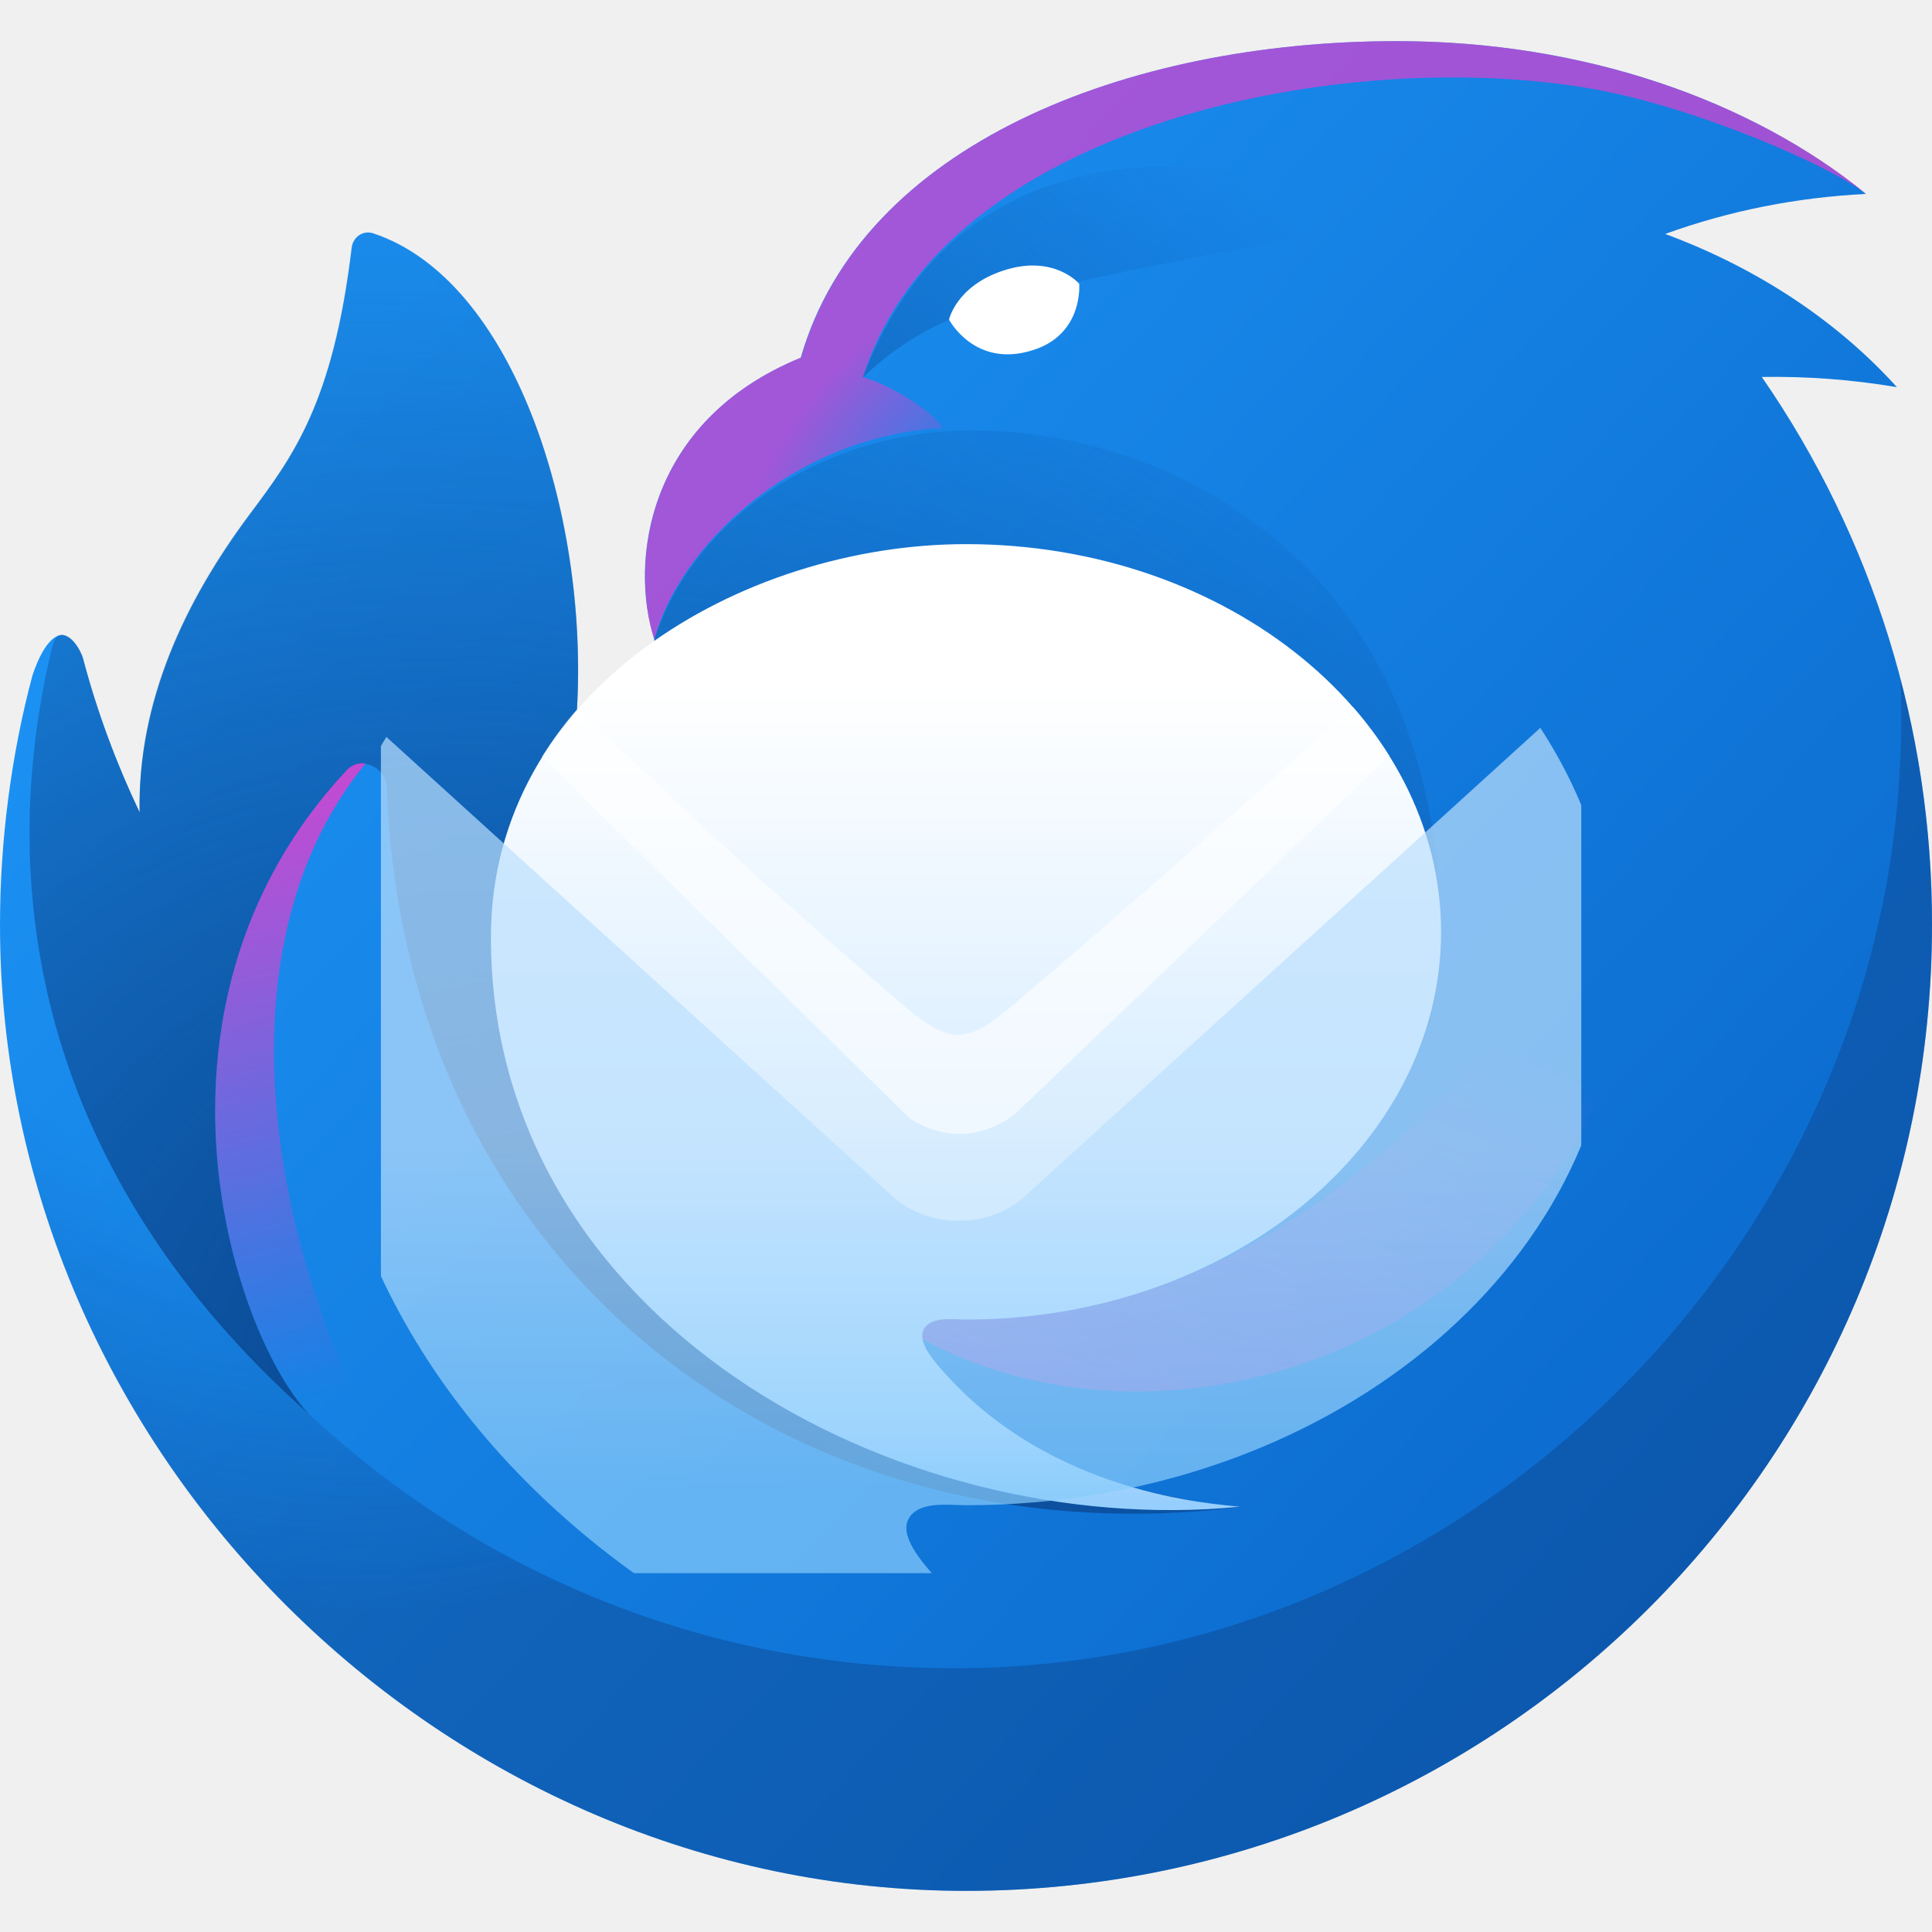
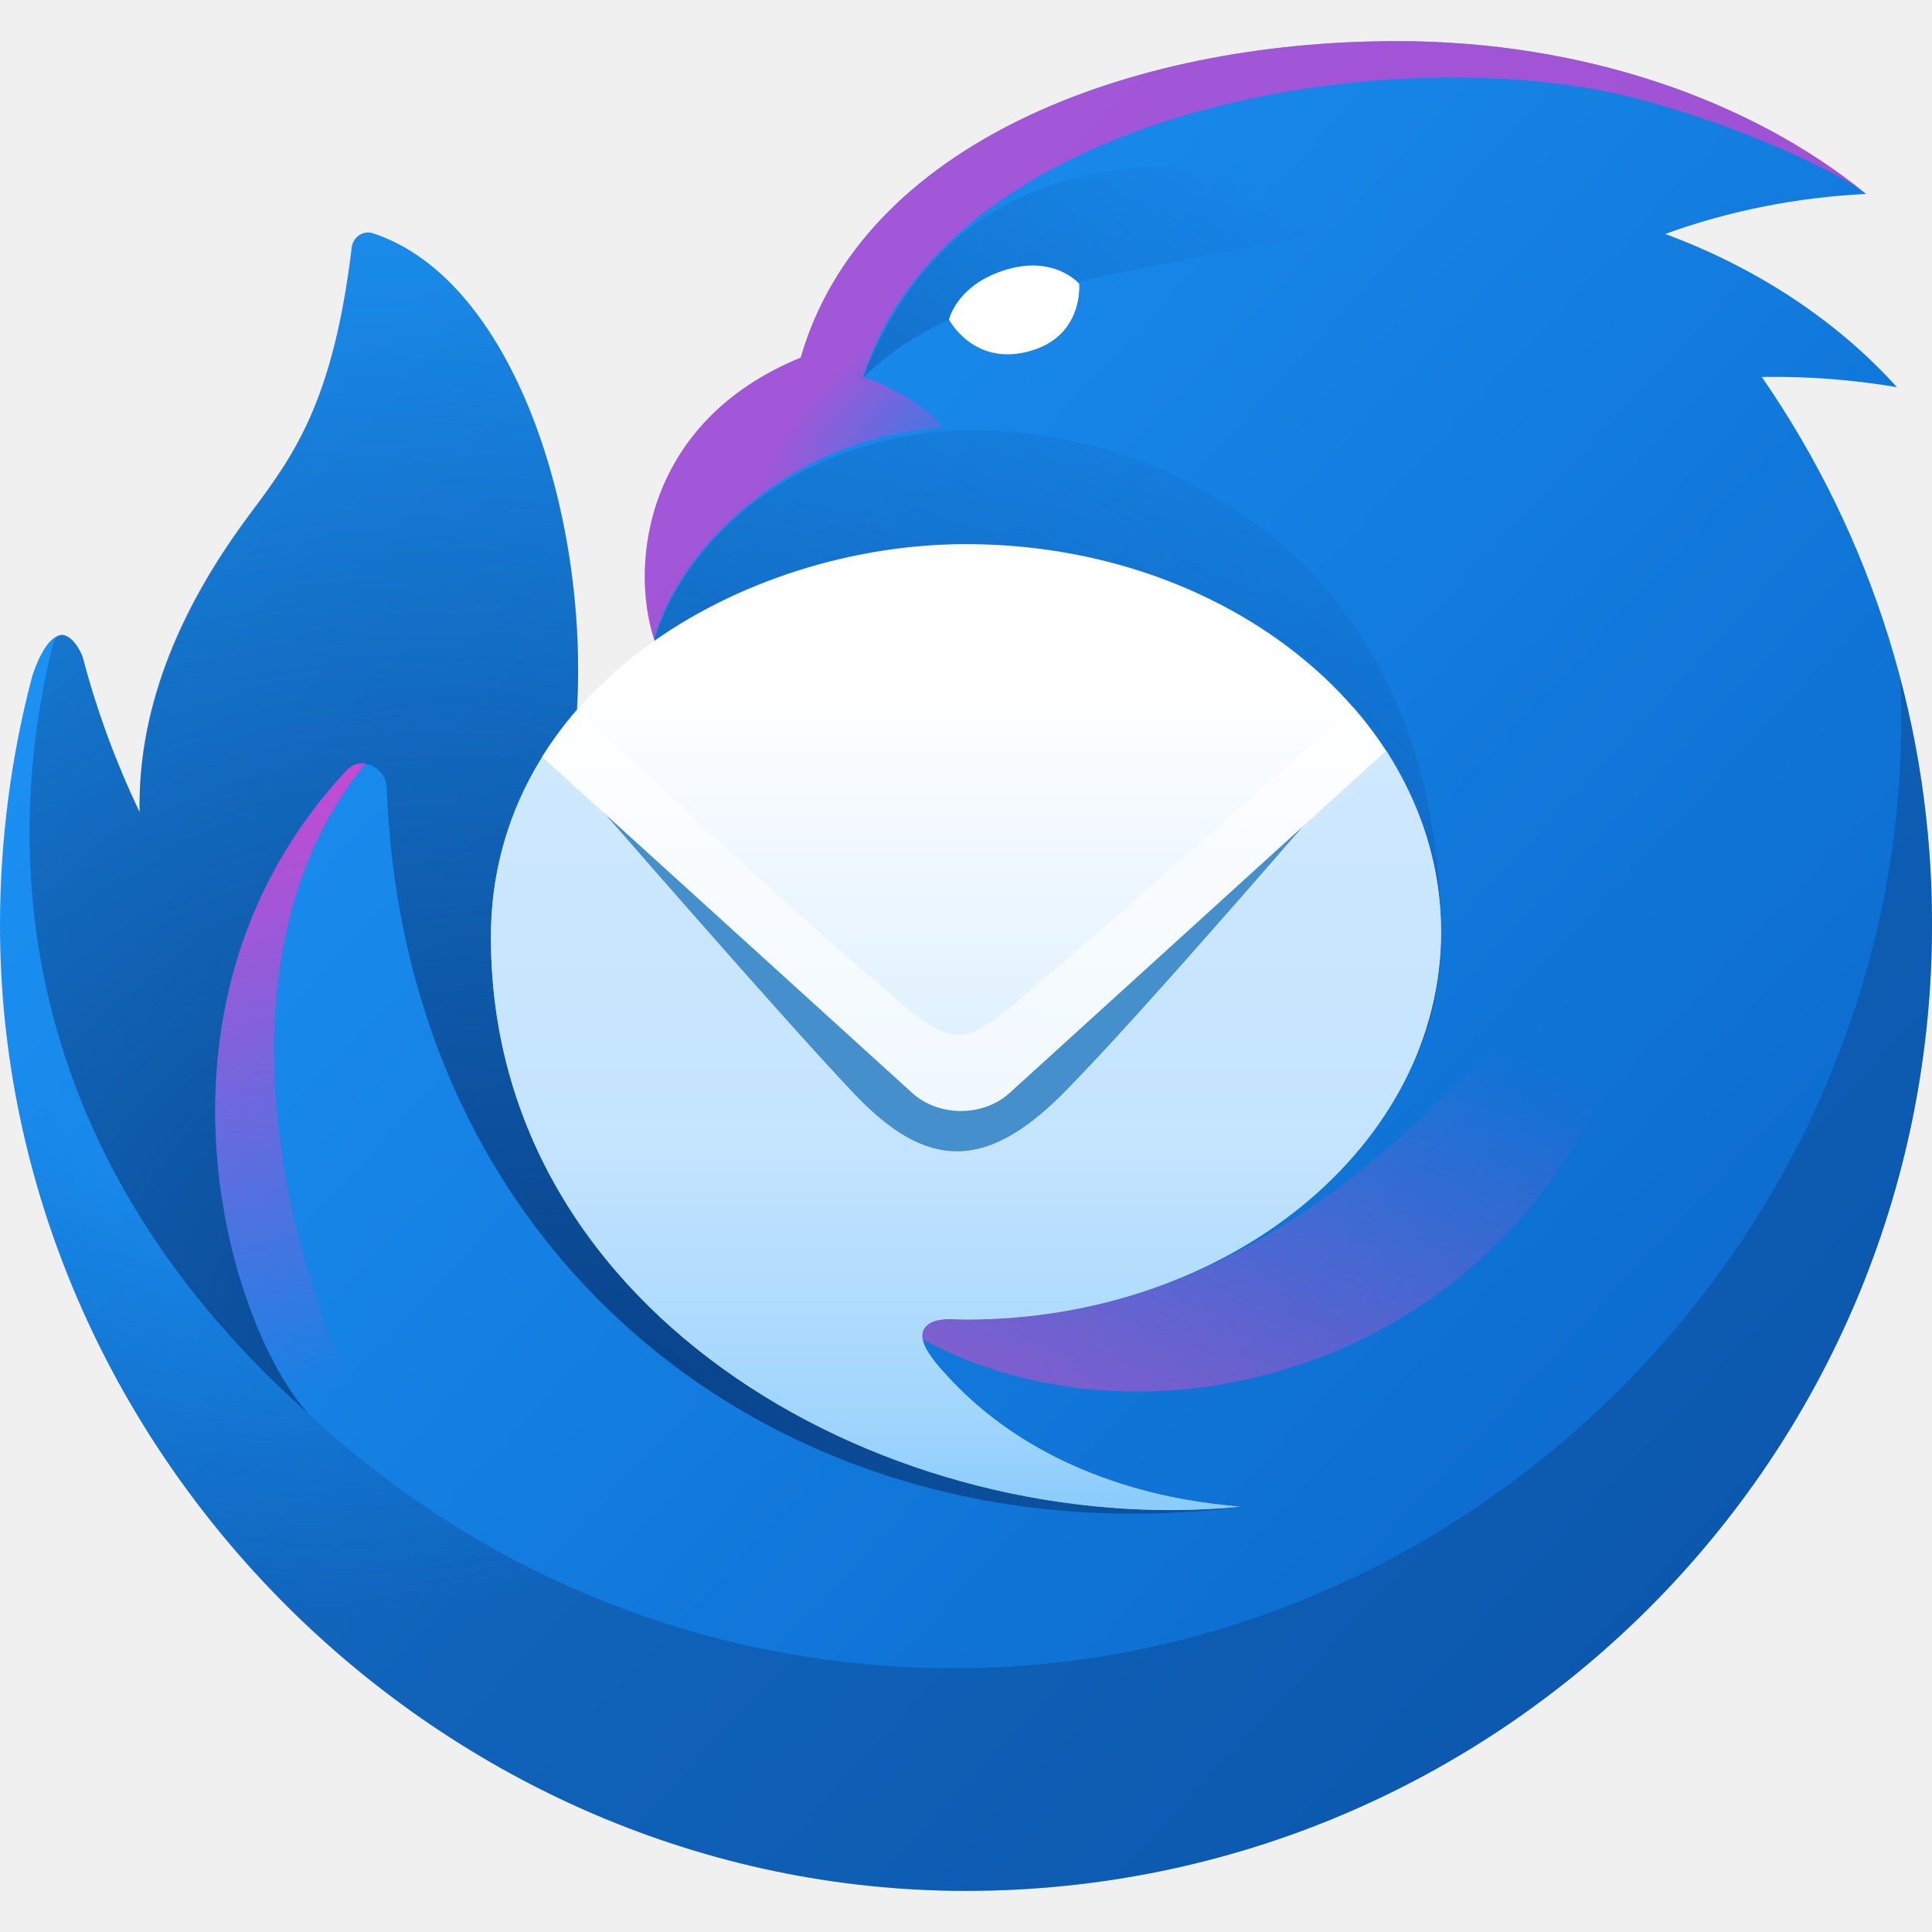
<svg xmlns="http://www.w3.org/2000/svg" version="1.1" id="Layer_1" x="0px" y="0px" viewBox="0 0 512 512" style="enable-background:new 0 0 512 512;" xml:space="preserve">
  <style type="text/css">
	.st0{fill:url(#SVGID_1_);}
- 	.st1{opacity:0.9;fill:url(#SVGID_00000059309174259269684230000013365704964503062451_);enable-background:new    ;}
- 	.st2{fill:url(#SVGID_00000116212859542531336870000007667507441733364157_);}
- 	.st3{fill:url(#SVGID_00000118381932180740300860000014999025371031208109_);}
- 	.st4{fill:url(#SVGID_00000041293380843304255780000011535357326778297519_);}
- 	.st5{fill:url(#SVGID_00000014636383172139843610000011222380068617509301_);}
- 	.st6{fill:url(#SVGID_00000129196526636154969330000017431406348578859445_);}
- 	.st7{fill:url(#SVGID_00000060004113221604481960000002503181029429865104_);}
+ 	.st1{opacity:0.9;fill:url(#SVGID_00000181807703254388359750000003666934979884571315_);enable-background:new    ;}
+ 	.st2{fill:url(#SVGID_00000001624192517123450700000005995767216529985461_);}
+ 	.st3{fill:url(#SVGID_00000042731865848037726080000008609513492967337090_);}
+ 	.st4{fill:url(#SVGID_00000132782036608573937610000002835426923125398401_);}
+ 	.st5{fill:url(#SVGID_00000128476151230087149720000012214131067268361369_);}
+ 	.st6{fill:url(#SVGID_00000106860677161442873170000011667958607622759859_);}
+ 	.st7{fill:url(#SVGID_00000080194471892503135230000010538409887464168370_);}
	.st8{opacity:0.6;fill:#FFFFFF;enable-background:new    ;}
	.st9{fill:#FFFFFF;filter:url(#Adobe_OpacityMaskFilter);}
- 	.st10{mask:url(#mask0_1_4_00000082369054080509633130000004864438574181682309_);}
- 	.st11{opacity:0.7;fill:url(#SVGID_00000165930131973100720840000003673142524781497785_);enable-background:new    ;}
+ 	.st10{mask:url(#i_00000019638847186487932360000012889682954062489783_);}
+ 	.st11{opacity:0.7;fill:url(#SVGID_00000160191221568043946690000012966959021525695366_);enable-background:new    ;}
	.st12{fill-rule:evenodd;clip-rule:evenodd;fill:#458FCD;}
	.st13{fill:#FFFFFF;}
</style>
  <g>
-     <linearGradient id="SVGID_1_" gradientUnits="userSpaceOnUse" x1="108.739" y1="438.027" x2="469.621" y2="101.414" gradientTransform="matrix(1 0 0 -1 0 512)">
+     <linearGradient id="SVGID_1_" gradientUnits="userSpaceOnUse" x1="108.739" y1="440.028" x2="469.622" y2="103.414" gradientTransform="matrix(1 0 0 -1 0 514)">
      <stop offset="0" style="stop-color:#1B91F3" />
      <stop offset="1" style="stop-color:#0B68CB" />
    </linearGradient>
    <path class="st0" d="M212.2,94.8L212.2,94.8c16.2-56.4,86.4-83.9,158-83.9c49.5,0,93.9,15.7,124.3,40.5   c-18.2,0.9-36.1,4.4-53.2,10.6c24.6,9.1,45.7,23.2,61.4,40.6c-11.8-2-23.8-2.9-35.8-2.7c29.5,42.7,45.2,93.3,45.1,145.2   c0,141.4-114.6,256-256,256c-139.2,0-256-116.6-256-256c0-22,2.9-44.8,8.6-66.1c1.5-4.5,3.6-8.8,6.3-10.3c3.5-2,6.6,3.9,7.1,5.8   c3.7,14,8.8,27.7,15,40.8C36.5,186,49,159.4,66.2,136.3c11.5-15.4,22.1-29.6,27-70.6c0.3-2.8,2.9-4.7,5.6-3.9   C136,74,155.9,136.1,152.9,188c20.6,2.9,20.5-18.6,20.5-18.6C166.8,149.2,171.2,111.6,212.2,94.8L212.2,94.8z" />
-     <radialGradient id="SVGID_00000119095555273726080840000007450662872866220678_" cx="-50.549" cy="651.694" r="0.731" gradientTransform="matrix(117.9299 271.4495 260.0389 -112.9726 -163416.281 87556.172)" gradientUnits="userSpaceOnUse">
+     <radialGradient id="SVGID_00000086663704636119680550000017506922125980189084_" cx="-49.898" cy="652.926" r="0.731" gradientTransform="matrix(117.9299 271.4496 260.0389 -112.9726 -163813.625 87518.594)" gradientUnits="userSpaceOnUse">
      <stop offset="0.53" style="stop-color:#0B4186;stop-opacity:0" />
      <stop offset="1" style="stop-color:#0B4186;stop-opacity:0.45" />
    </radialGradient>
-     <path style="opacity:0.9;fill:url(#SVGID_00000119095555273726080840000007450662872866220678_);enable-background:new    ;" d="   M503.6,179.9c6.2,140.8-109.5,262.2-250.7,262.2C120.8,442.1,12.6,340,2.8,210.3C1,222.5,0.1,234.7,0,247   c1,138.7,117.5,254.1,256,254.1c141.4,0,256-114.6,256-256C512,222.6,509.1,200.7,503.6,179.9z" />
-     <radialGradient id="SVGID_00000018230001614691126910000007364246006772837256_" cx="-46.953" cy="653.088" r="0.731" gradientTransform="matrix(-38.9504 -49.8596 -82.5065 64.4542 52317.73 -44313.125)" gradientUnits="userSpaceOnUse">
+     <path style="opacity:0.9;fill:url(#SVGID_00000086663704636119680550000017506922125980189084_);enable-background:new    ;" d="   M503.6,179.9c6.2,140.8-109.5,262.2-250.7,262.2C120.8,442.1,12.6,340,2.8,210.3C1,222.5,0.1,234.7,0,247   c1,138.7,117.5,254.1,256,254.1c141.4,0,256-114.6,256-256C512,222.6,509.1,200.7,503.6,179.9L503.6,179.9z" />
+     <radialGradient id="SVGID_00000158003135992960551740000008620383798777725618_" cx="-50.164" cy="653.94" r="0.731" gradientTransform="matrix(-38.9504 -49.8596 -82.5065 64.4542 52262.945 -44528.133)" gradientUnits="userSpaceOnUse">
      <stop offset="0" style="stop-color:#EF3ACC;stop-opacity:0" />
      <stop offset="1" style="stop-color:#EF3ACC;stop-opacity:0.64" />
    </radialGradient>
-     <path style="fill:url(#SVGID_00000018230001614691126910000007364246006772837256_);" d="M249.8,113.4   c-2.8-4.9-15.5-12.1-21.1-13.4c21.1-67.5,128.4-88.2,194.1-76.3c27.3,5,61.4,19.9,71.7,27.6C464,26.6,419.6,10.9,370.2,10.9   c-71.6,0-141.8,27.5-157.9,83.9h-0.1c-41,16.8-45.3,54.4-38.8,74.7C179.7,145.3,209.7,115.7,249.8,113.4z" />
-     <linearGradient id="SVGID_00000175288731312178823600000000921046472909948289_" gradientUnits="userSpaceOnUse" x1="196.893" y1="323.69" x2="326.749" y2="468.248" gradientTransform="matrix(1 0 0 -1 0 512)">
+     <path style="fill:url(#SVGID_00000158003135992960551740000008620383798777725618_);" d="M249.8,113.4   c-2.8-4.9-15.5-12.1-21.1-13.4c21.1-67.5,128.4-88.2,194.1-76.3c27.3,5,61.4,19.9,71.7,27.6C464,26.6,419.6,10.9,370.2,10.9   c-71.6,0-141.8,27.5-158,83.9h-0.1c-41,16.8-45.3,54.4-38.8,74.7C179.7,145.3,209.7,115.7,249.8,113.4L249.8,113.4z" />
+     <linearGradient id="SVGID_00000034082631540122250060000010995274011482530689_" gradientUnits="userSpaceOnUse" x1="196.893" y1="325.692" x2="326.749" y2="470.249" gradientTransform="matrix(1 0 0 -1 0 514)">
      <stop offset="0" style="stop-color:#0F5DB0" />
      <stop offset="1" style="stop-color:#0F5DB0;stop-opacity:0" />
    </linearGradient>
-     <path style="fill:url(#SVGID_00000175288731312178823600000000921046472909948289_);" d="M324.1,66.8c-57.5,11.3-76.3,15-95.5,33.3   c21.6-57.2,76.8-68.8,142.5-42.7C355.5,60.6,339.8,63.8,324.1,66.8L324.1,66.8z" />
-     <radialGradient id="SVGID_00000083784973275710329340000003358380958961601210_" cx="-49.813" cy="652.405" r="0.731" gradientTransform="matrix(200.5003 -415.9102 -513.7714 -247.6768 345333.938 141252.5)" gradientUnits="userSpaceOnUse">
+     <path style="fill:url(#SVGID_00000034082631540122250060000010995274011482530689_);" d="M324.2,66.8c-57.5,11.3-76.3,15-95.5,33.3   c21.6-57.2,76.8-68.8,142.5-42.7C355.5,60.6,339.8,63.8,324.2,66.8L324.2,66.8z" />
+     <radialGradient id="SVGID_00000151528014311634673610000016881847258018626179_" cx="-49.977" cy="653.073" r="0.731" gradientTransform="matrix(200.5003 -415.9102 -513.7714 -247.6768 345710.406 141349.609)" gradientUnits="userSpaceOnUse">
      <stop offset="2.000000e-02" style="stop-color:#094188" />
      <stop offset="0.97" style="stop-color:#0B4186;stop-opacity:0" />
    </radialGradient>
-     <path style="fill:url(#SVGID_00000083784973275710329340000003358380958961601210_);" d="M13.9,171.2   c-15.7,64.3-3.6,139.9,67.8,203.4c-21.2-23.2-47.2-109,10.1-170.3c3.9-4.1,10.5-1.1,10.7,4.5c4.7,127.4,107.5,205.2,226,190.6   c-36.7-2.1-158.1-44.6-67.8-61.4c47.2-8.8,121.2-22.6,121.2-89c0-107.7-83.3-139.2-133.7-134.5c-34.6,3.2-65.3,25.1-74.8,55   c3.6,11.8-10.9,20-20.5,18.6C156,136.1,136,74,98.7,61.8c-2.6-0.9-5.3,1.1-5.6,3.9c-4.9,41.1-15.5,55.3-27,70.6   c-17.2,23-29.7,49.6-29.1,78.9c-6.3-13.1-11.3-26.7-15-40.8c-0.4-1.6-2.7-6-5.5-6.2C15.1,168.2,14.3,169.6,13.9,171.2z" />
-     <linearGradient id="SVGID_00000171000065634411785370000010340746899284549034_" gradientUnits="userSpaceOnUse" x1="350.344" y1="252.959" x2="289.966" y2="104.708" gradientTransform="matrix(1 0 0 -1 0 512)">
+     <path style="fill:url(#SVGID_00000151528014311634673610000016881847258018626179_);" d="M13.9,171.2   c-15.7,64.3-3.6,139.9,67.8,203.4c-21.2-23.2-47.2-109,10.1-170.3c3.9-4.1,10.5-1.1,10.7,4.5c4.7,127.4,107.5,205.2,226,190.6   c-36.7-2.1-158.1-44.6-67.8-61.4c47.2-8.8,121.2-22.6,121.2-89c0-107.7-83.3-139.2-133.7-134.5c-34.6,3.2-65.3,25.1-74.8,55   c3.6,11.8-10.9,20-20.5,18.6C156,136.1,136,74,98.7,61.8c-2.6-0.9-5.3,1.1-5.6,3.9c-4.9,41.1-15.5,55.3-27,70.6   c-17.2,23-29.7,49.6-29.1,78.9c-6.3-13.1-11.3-26.7-15-40.8c-0.4-1.6-2.7-6-5.5-6.2C15.1,168.2,14.3,169.6,13.9,171.2L13.9,171.2z" />
+     <linearGradient id="SVGID_00000171720972234661945950000010367288846637616567_" gradientUnits="userSpaceOnUse" x1="350.344" y1="254.959" x2="289.966" y2="106.708" gradientTransform="matrix(1 0 0 -1 0 514)">
      <stop offset="0" style="stop-color:#E247C4;stop-opacity:0" />
      <stop offset="1" style="stop-color:#E247C4;stop-opacity:0.64" />
    </linearGradient>
-     <path style="fill:url(#SVGID_00000171000065634411785370000010340746899284549034_);" d="M228.9,344.5   c69.5,56.4,209.3,14.1,209.3-123.1C381.8,306.9,309.9,365.9,228.9,344.5L228.9,344.5z" />
-     <linearGradient id="SVGID_00000179603982578822816650000007354734552788872638_" gradientUnits="userSpaceOnUse" x1="50.467" y1="360.82" x2="103.663" y2="146.719" gradientTransform="matrix(1 0 0 -1 0 512)">
+     <path style="fill:url(#SVGID_00000171720972234661945950000010367288846637616567_);" d="M228.9,344.5   c69.5,56.4,209.3,14.1,209.3-123.1C381.8,306.9,309.9,365.9,228.9,344.5L228.9,344.5z" />
+     <linearGradient id="SVGID_00000078030627987210400320000008015831658122554813_" gradientUnits="userSpaceOnUse" x1="50.467" y1="362.82" x2="103.663" y2="148.719" gradientTransform="matrix(1 0 0 -1 0 514)">
      <stop offset="0.1" style="stop-color:#EF3ACC" />
      <stop offset="1" style="stop-color:#EF3ACC;stop-opacity:0" />
    </linearGradient>
-     <path style="fill:url(#SVGID_00000179603982578822816650000007354734552788872638_);" d="M91.8,204.2c0.6-0.7,1.4-1.2,2.3-1.6   c0.9-0.3,1.8-0.4,2.8-0.3c-51.2,62.5-9.9,172.3,18.5,199.2c1.6,4.5-26.9-18.9-30.8-24.3C62.9,358.9,32,268.2,91.8,204.2z" />
-     <linearGradient id="SVGID_00000167392689758200736990000018117073754389598095_" gradientUnits="userSpaceOnUse" x1="255.996" y1="330.18" x2="255.996" y2="113.681" gradientTransform="matrix(1 0 0 -1 0 512)">
+     <path style="fill:url(#SVGID_00000078030627987210400320000008015831658122554813_);" d="M91.8,204.2c0.6-0.7,1.4-1.2,2.3-1.6   c0.9-0.3,1.8-0.4,2.8-0.3c-51.2,62.5-9.9,172.3,18.5,199.2c1.6,4.5-26.9-18.9-30.8-24.3C62.9,358.9,32,268.2,91.8,204.2z" />
+     <linearGradient id="SVGID_00000104683678465095942450000001251203893142738837_" gradientUnits="userSpaceOnUse" x1="255.997" y1="332.18" x2="255.997" y2="115.681" gradientTransform="matrix(1 0 0 -1 0 514)">
      <stop offset="0" style="stop-color:#FFFFFF" />
      <stop offset="0.91" style="stop-color:#BEE1FE" />
      <stop offset="1" style="stop-color:#96CEFD" />
    </linearGradient>
-     <path style="fill:url(#SVGID_00000167392689758200736990000018117073754389598095_);" d="M256,349.7c69.5,0,125.9-46,125.9-102.7   S325.5,144.2,256,144.2c-59.3,0-125.9,38.6-125.9,104.2c0,101.4,107.2,159.8,198.5,150.9c-6.9-0.8-49.7-3.1-78.6-35.8   c-2.6-2.9-7.1-8.1-5.1-11.4C247,348.8,252.6,349.7,256,349.7L256,349.7z" />
-     <path class="st8" d="M368.2,200.3l-99.5,95.2c-8.8,6.3-18.2,6.7-27.5,1l-97.6-95.9c2.8-4.5,5.9-8.7,9.4-12.7l10.2,9.6   c25.6,24,46.3,43.4,75.6,68.4c13.2,11.2,17.3,11,30.2,0c33.4-28.5,57.8-50.1,89.6-78.5C362.1,191.4,365.3,195.7,368.2,200.3   L368.2,200.3z" />
+     <path style="fill:url(#SVGID_00000104683678465095942450000001251203893142738837_);" d="M256,349.7c69.5,0,125.9-46,125.9-102.7   S325.5,144.2,256,144.2c-59.3,0-125.9,38.6-125.9,104.2c0,101.4,107.2,159.8,198.5,150.9c-6.9-0.8-49.7-3.1-78.6-35.8   c-2.6-2.9-7.1-8.1-5.1-11.4C247,348.8,252.6,349.7,256,349.7L256,349.7z" />
+     <path class="st8" d="M368.2,200.3l-99.5,95.2c-8.8,6.3-18.2,6.7-27.5,1l-97.6-95.9c2.8-4.5,5.9-8.7,9.4-12.7l10.2,9.6   c25.6,24,46.4,43.4,75.6,68.4c13.2,11.2,17.3,11,30.2,0c33.4-28.5,57.8-50.1,89.6-78.5C362.1,191.4,365.3,195.7,368.2,200.3   L368.2,200.3z" />
    <defs>
      <filter id="Adobe_OpacityMaskFilter" filterUnits="userSpaceOnUse" x="100.9" y="128.4" width="318.2" height="288.5">
        <feColorMatrix type="matrix" values="1 0 0 0 0  0 1 0 0 0  0 0 1 0 0  0 0 0 1 0" />
      </filter>
    </defs>
-     <mask maskUnits="userSpaceOnUse" x="100.9" y="128.4" width="318.2" height="288.5" id="mask0_1_4_00000082369054080509633130000004864438574181682309_">
-       <path class="st9" d="M428.1,258.5c0,77.6-77.1,140.4-172.1,140.4c-4.6,0-12.3-1.2-15.1,3.4c-2.8,4.6,3.4,11.6,6.9,15.6    c37.2,42,91.1,47.3,105.2,48.7l2.2,0.2C230.4,479,83.9,399.2,83.9,260.6c-0.1-23.1,6.3-45.7,18.5-65.3L236.5,317    c9.5,8.7,25.6,8.7,35.1,0l136.6-124.1C421,212.5,428.1,234.8,428.1,258.5z" />
+     <mask maskUnits="userSpaceOnUse" x="100.9" y="128.4" width="318.2" height="288.5" id="i_00000019638847186487932360000012889682954062489783_">
+       <path class="st9" d="M381.9,246.9c0,56.7-56.4,102.7-125.9,102.7c-3.4,0-9-0.9-11.1,2.5c-2.1,3.3,2.5,8.5,5.1,11.4    c27.2,30.7,66.6,34.6,77,35.6l1.6,0.2c-91.3,8.8-198.5-49.5-198.5-150.9c-0.1-16.9,4.6-33.5,13.6-47.8l98.1,89.1    c7,6.3,18.7,6.3,25.7,0l99.9-90.8C376.6,213.3,381.9,229.6,381.9,246.9L381.9,246.9z" />
    </mask>
    <g class="st10">
-       <linearGradient id="SVGID_00000101812329844609760520000006960534346398086053_" gradientUnits="userSpaceOnUse" x1="260.045" y1="207.668" x2="260.045" y2="116.972" gradientTransform="matrix(1 0 0 -1 0 512)">
+       <linearGradient id="SVGID_00000181766249537874379860000009319278515730671537_" gradientUnits="userSpaceOnUse" x1="260.045" y1="209.668" x2="260.045" y2="118.972" gradientTransform="matrix(1 0 0 -1 0 514)">
        <stop offset="0" style="stop-color:#BCE0FD" />
        <stop offset="1" style="stop-color:#88CCFC" />
      </linearGradient>
-       <path style="opacity:0.7;fill:url(#SVGID_00000101812329844609760520000006960534346398086053_);enable-background:new    ;" d="    M100.9,128.4h318.2V417H100.9V128.4z" />
+       <path style="opacity:0.7;fill:url(#SVGID_00000181766249537874379860000009319278515730671537_);enable-background:new    ;" d="    M100.9,128.4h318.2V417H100.9L100.9,128.4z" />
      <g>
-         <path class="st12" d="M226.8,290.3c-18.5-19.3-74.1-83.4-74.1-83.4l4.3,0.2l86.9,64.9c6.5,4.7,15.8,4.7,22.2-0.1l85.2-64.7     l4.5-0.4c0,0-53.7,62.6-74.3,83.2C261.1,310.7,245.3,309.6,226.8,290.3z" />
+         <path class="st12" d="M226.8,290.3c-18.5-19.3-74.1-83.4-74.1-83.4l4.3,0.2l86.9,64.9c6.5,4.7,15.8,4.7,22.2-0.1l85.2-64.7     l4.5-0.4c0,0-53.7,62.6-74.3,83.2S245.3,309.6,226.8,290.3L226.8,290.3z" />
      </g>
    </g>
-     <path class="st13" d="M273.7,92.8c13.5-4.2,12.3-17.6,12.3-17.6s-6.7-7.9-20.1-3.5c-12.5,4.1-14.4,13-14.4,13   S258.3,97.7,273.7,92.8z" />
+     <path class="st13" d="M273.7,92.8c13.5-4.2,12.3-17.6,12.3-17.6s-6.7-7.9-20.1-3.5c-12.5,4.1-14.4,13-14.4,13   S258.3,97.7,273.7,92.8L273.7,92.8z" />
  </g>
</svg>
